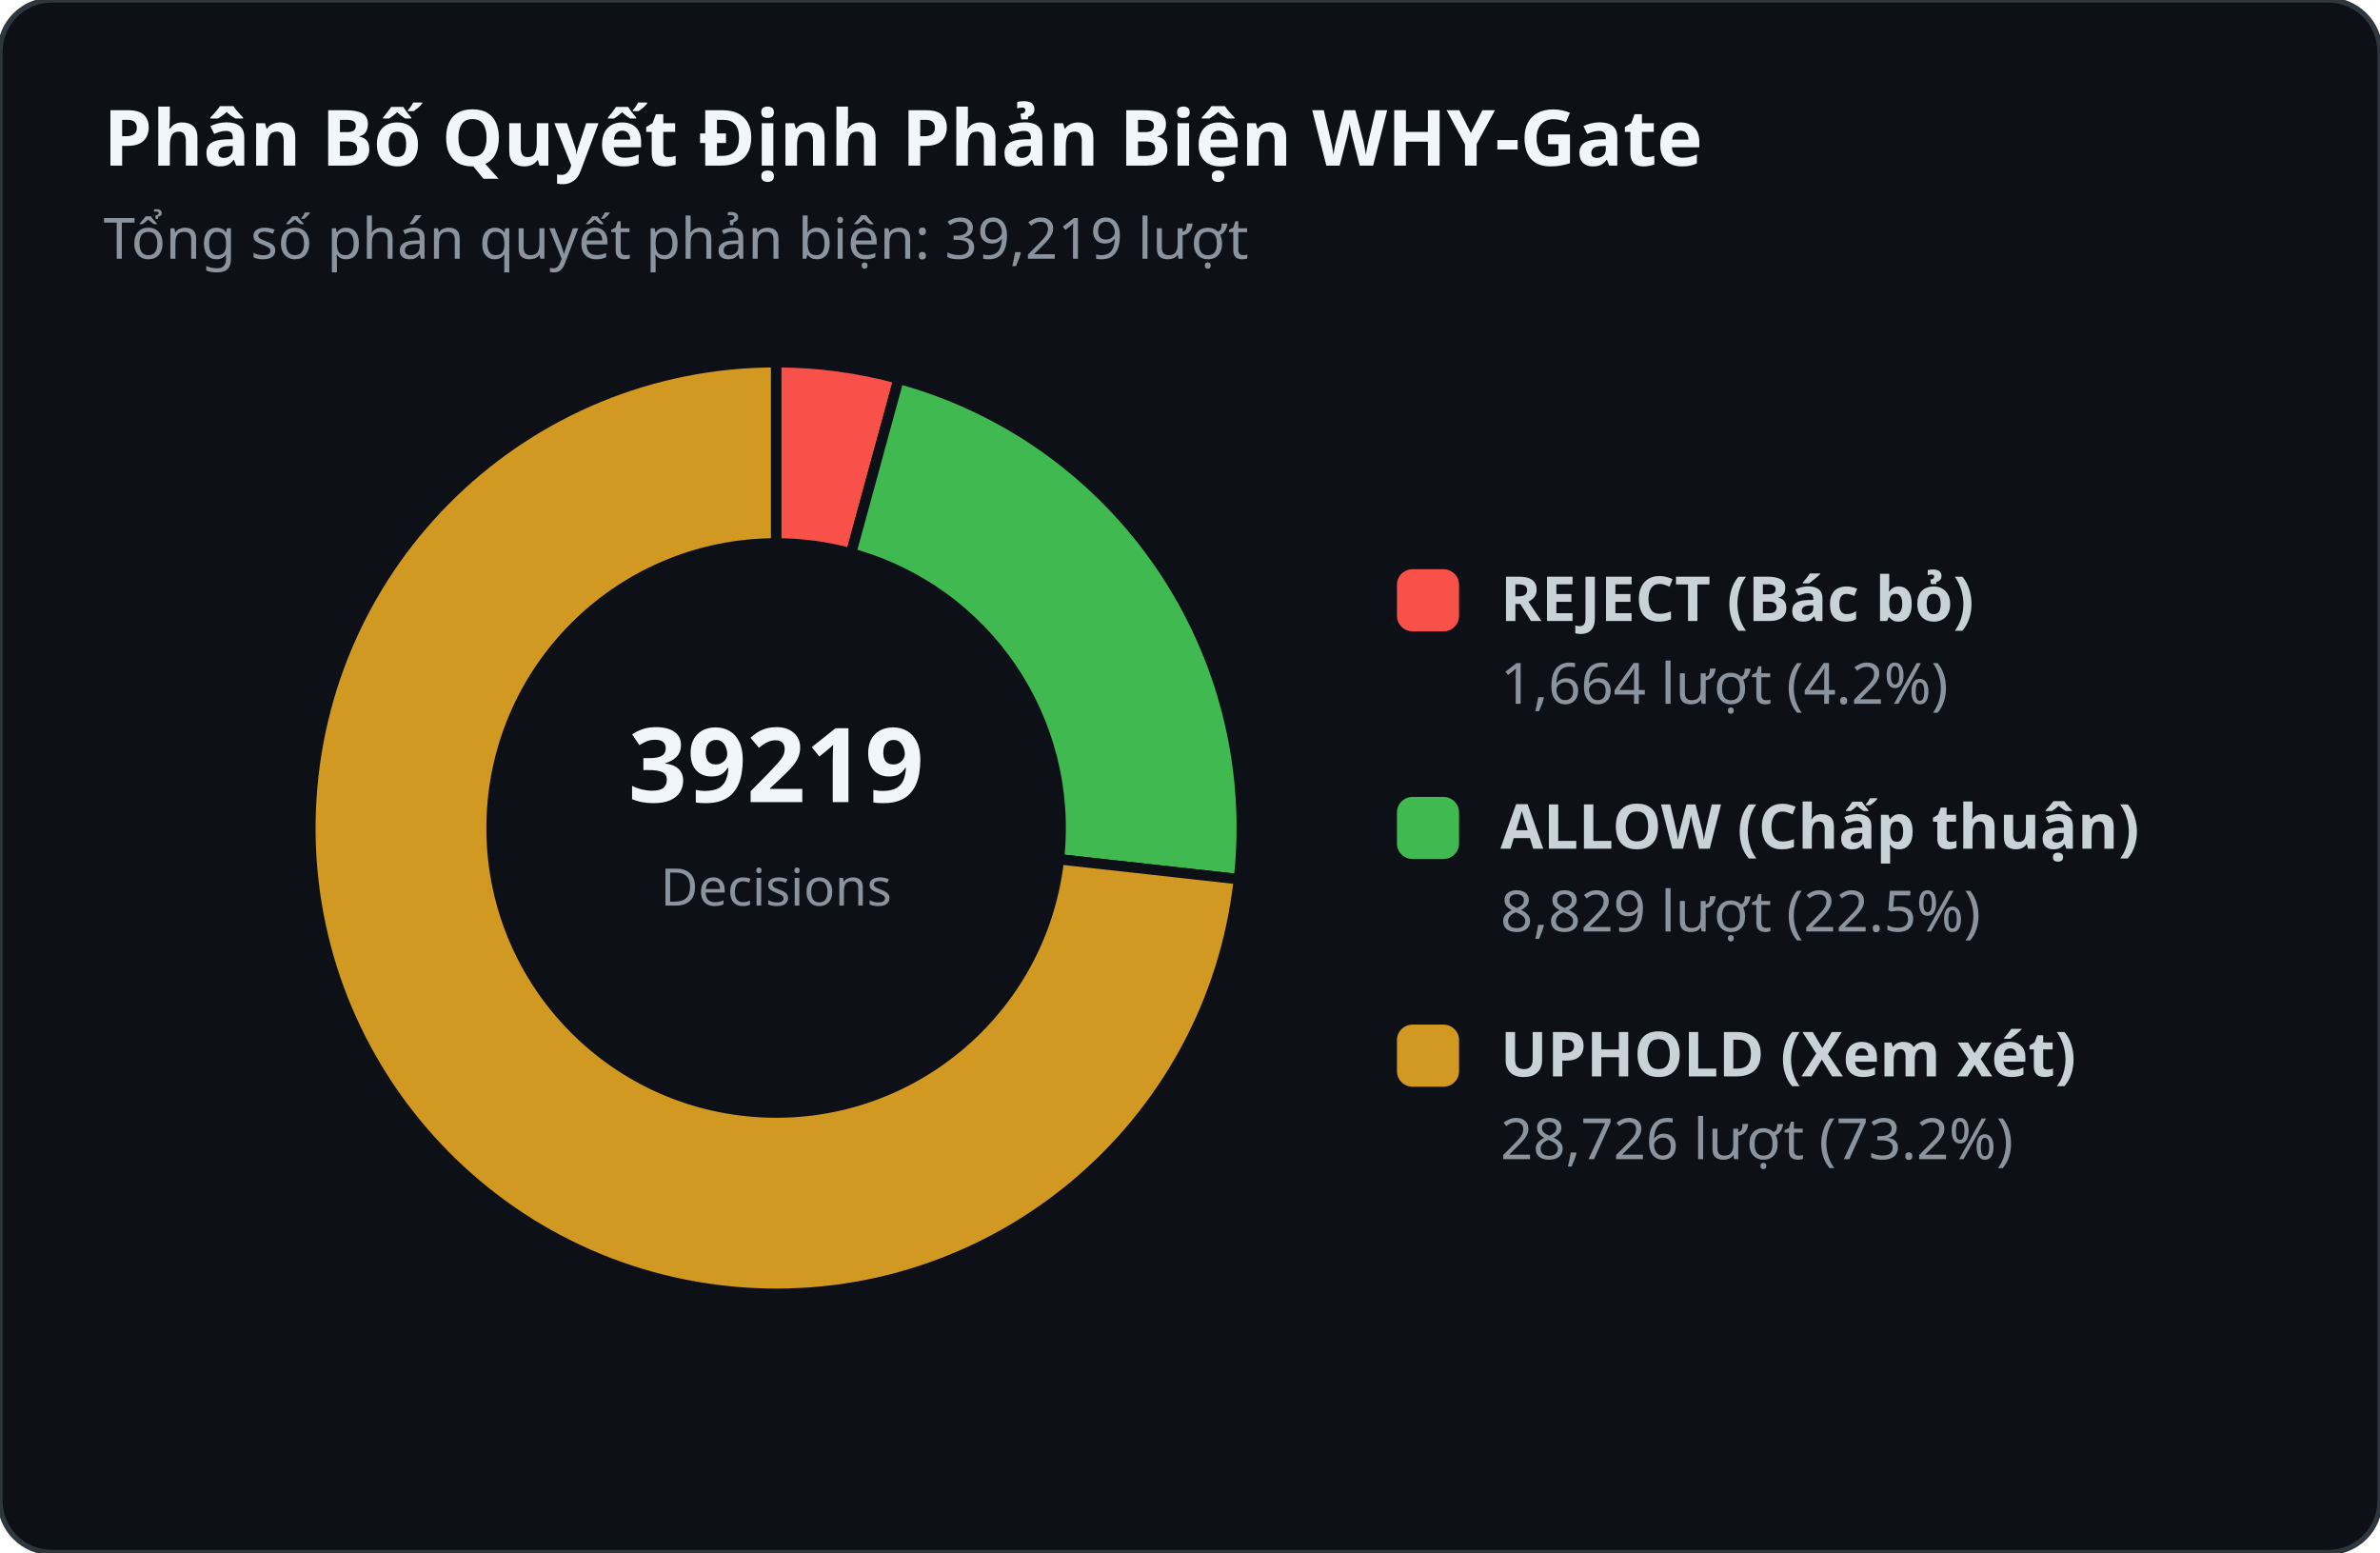
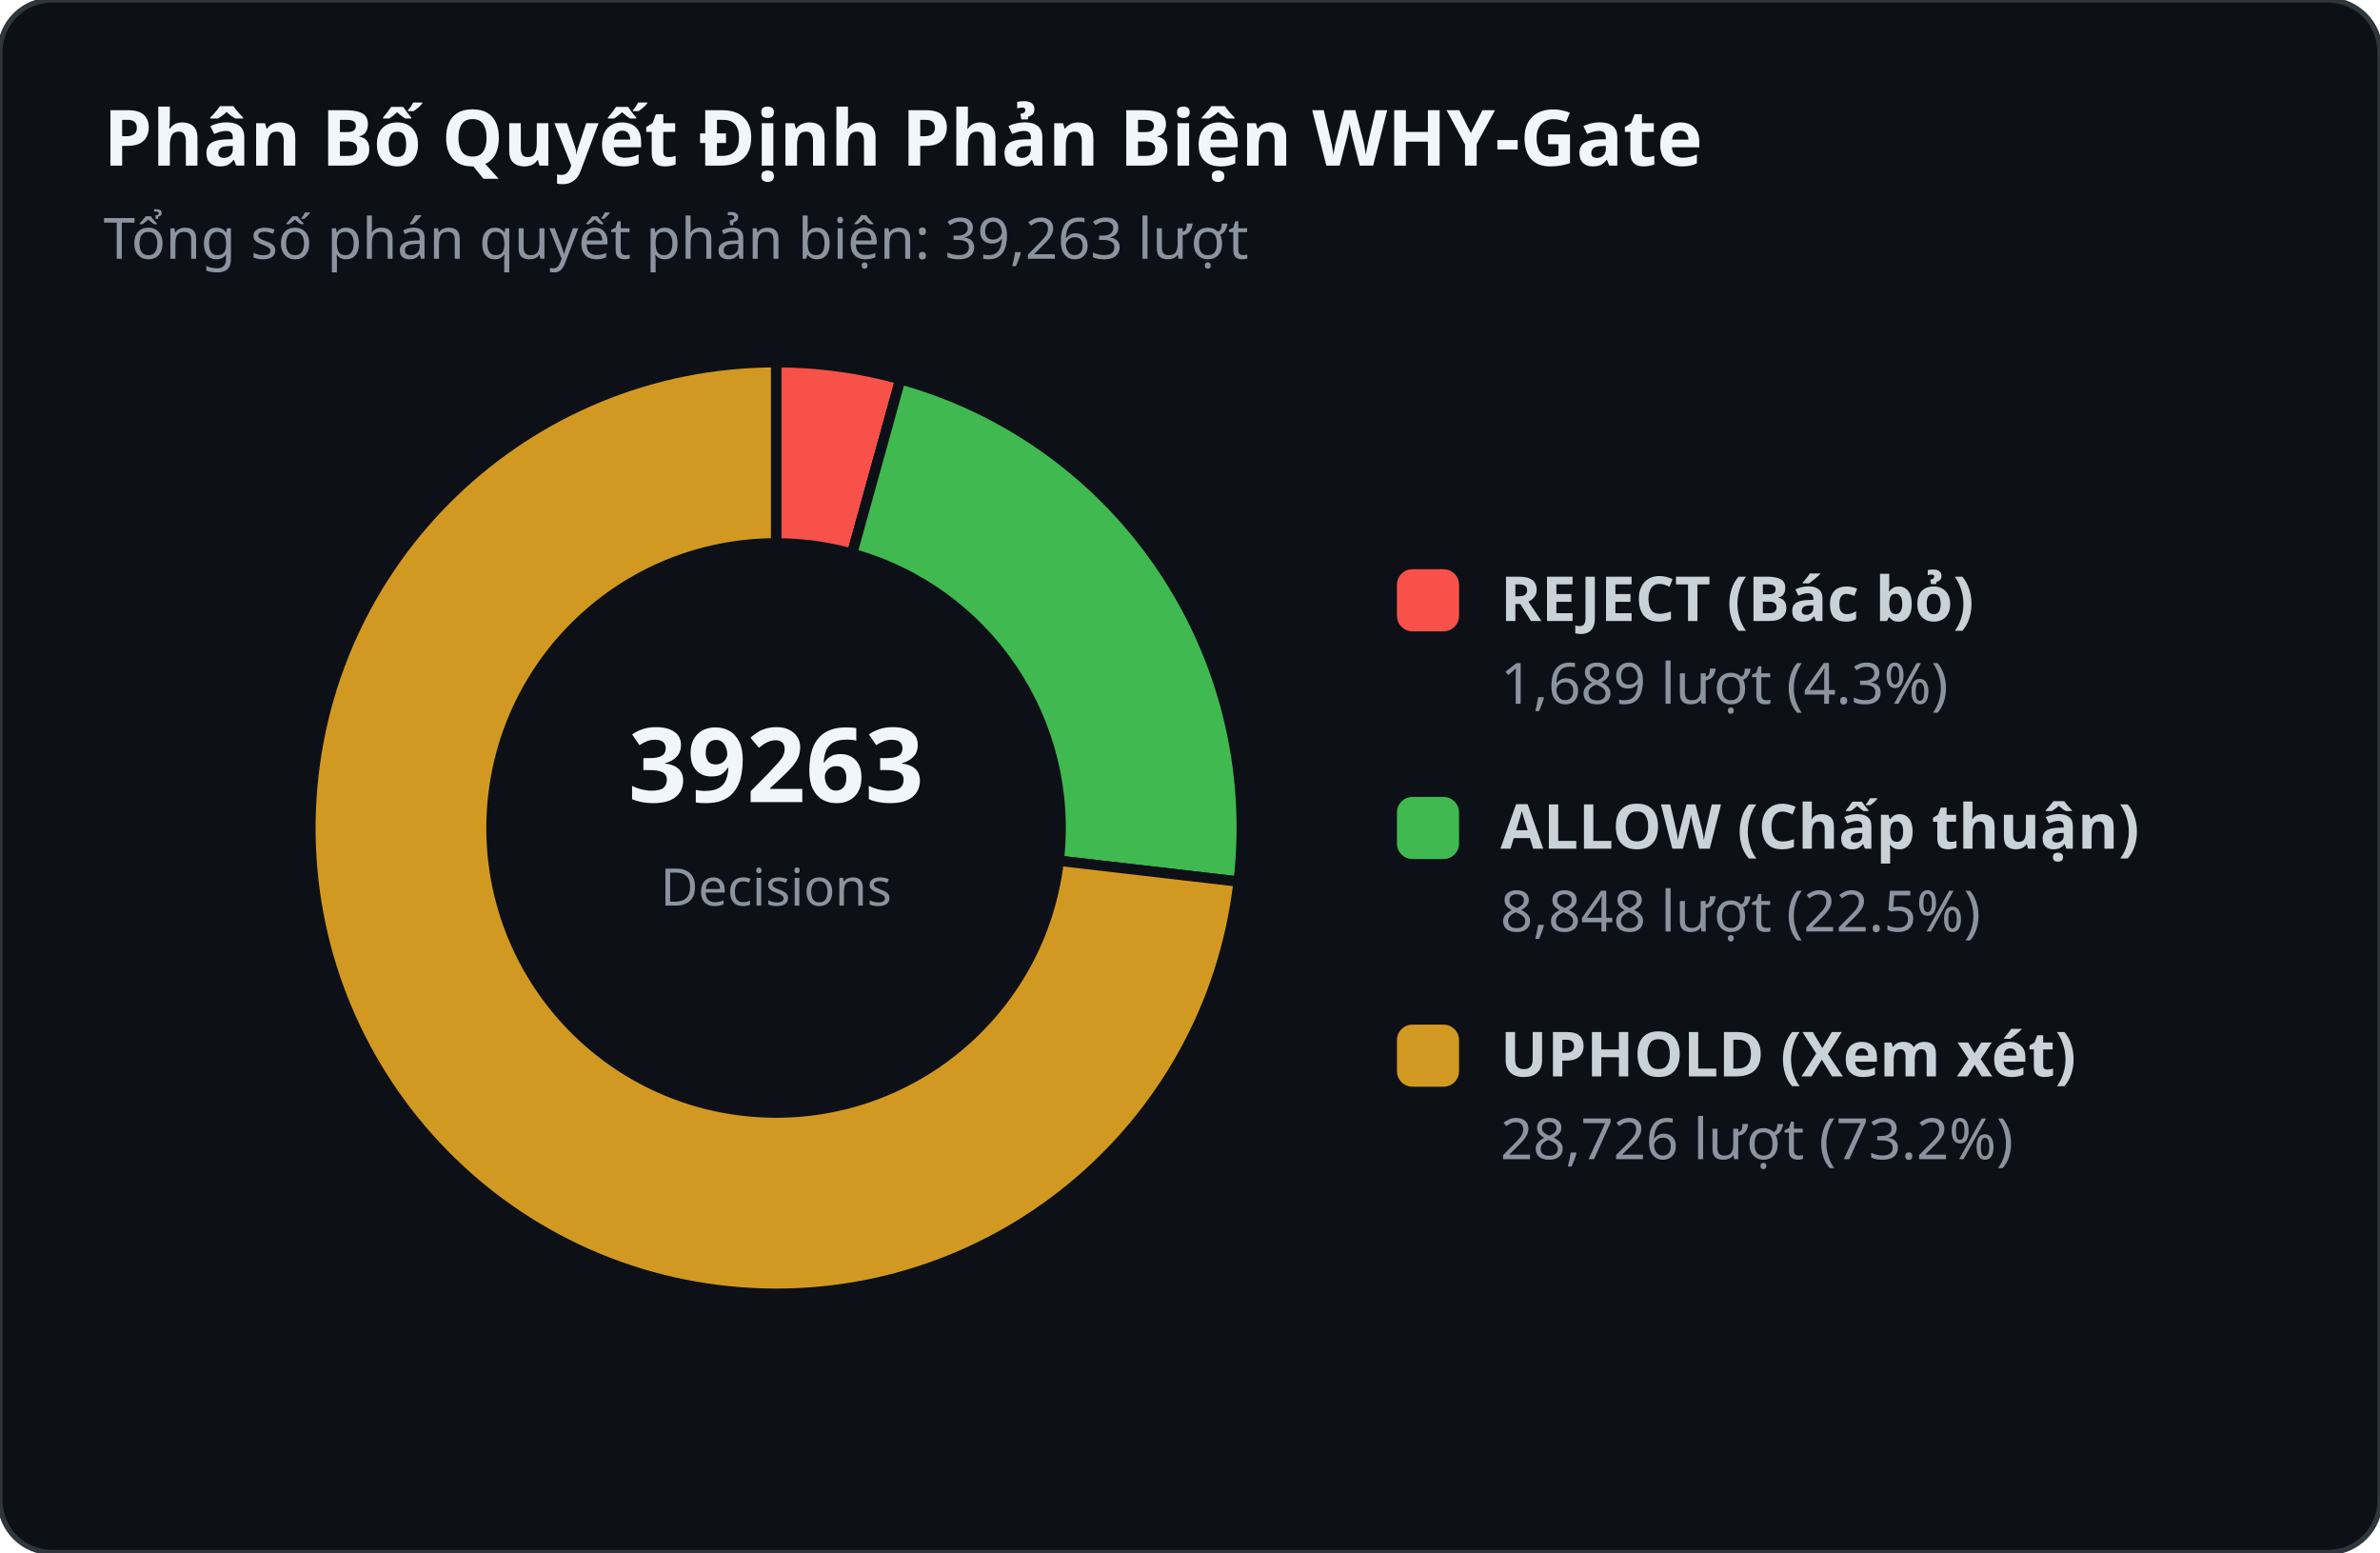
<svg xmlns="http://www.w3.org/2000/svg" width="460" height="300" viewBox="0 0 460 300">
  <rect width="460" height="300" rx="10" fill="#0d1117" stroke="#30363d" stroke-width="1" />
  <text x="20" y="32" font-family="sans-serif" font-size="15" font-weight="600" fill="#f0f6fc">Phân Bố Quyết Định Phản Biện WHY-Gate</text>
-   <text x="20" y="50" font-family="sans-serif" font-size="11" fill="#8b949e">Tổng số phán quyết phản biện: 39,219 lượt</text>
+   <text x="20" y="50" font-family="sans-serif" font-size="11" fill="#8b949e">Tổng số phán quyết phản biện: 39,263 lượt</text>
  <circle cx="150" cy="160" r="90" fill="none" stroke="#30363d" stroke-width="1" />
-   <path d="M 150.00 70.00 A 90 90 0 0 1 173.71 73.18 L 164.49 106.94 A 55 55 0 0 0 150.00 105.00 Z" fill="#f85149" stroke="#0d1117" stroke-width="2" />
-   <path d="M 173.71 73.18 A 90 90 0 0 1 239.45 169.90 L 204.67 166.05 A 55 55 0 0 0 164.49 106.94 Z" fill="#3fb950" stroke="#0d1117" stroke-width="2" />
-   <path d="M 239.45 169.90 A 90 90 0 1 1 150.00 70.00 L 150.00 105.00 A 55 55 0 1 0 204.67 166.05 Z" fill="#d29922" stroke="#0d1117" stroke-width="2" />
-   <text x="150" y="155" text-anchor="middle" font-family="sans-serif" font-size="20" font-weight="700" fill="#f0f6fc">39219</text>
+   <path d="M 150.00 70.00 A 90 90 0 0 1 174.03 73.27 L 164.69 107.00 A 55 55 0 0 0 150.00 105.00 Z" fill="#f85149" stroke="#0d1117" stroke-width="2" />
+   <path d="M 174.03 73.27 A 90 90 0 0 1 239.40 170.36 L 204.63 166.33 A 55 55 0 0 0 164.69 107.00 Z" fill="#3fb950" stroke="#0d1117" stroke-width="2" />
+   <path d="M 239.40 170.36 A 90 90 0 1 1 150.00 70.00 L 150.00 105.00 A 55 55 0 1 0 204.63 166.33 Z" fill="#d29922" stroke="#0d1117" stroke-width="2" />
+   <text x="150" y="155" text-anchor="middle" font-family="sans-serif" font-size="20" font-weight="700" fill="#f0f6fc">39263</text>
  <text x="150" y="175" text-anchor="middle" font-family="sans-serif" font-size="10" fill="#8b949e">Decisions</text>
  <rect x="270" y="110" width="12" height="12" rx="3" fill="#f85149" />
  <text x="290" y="120" font-family="sans-serif" font-size="12" font-weight="600" fill="#c9d1d9">REJECT (Bác bỏ)</text>
-   <text x="290" y="136" font-family="sans-serif" font-size="11" fill="#8b949e">1,664 lượt (4.2%)</text>
+   <text x="290" y="136" font-family="sans-serif" font-size="11" fill="#8b949e">1,689 lượt (4.3%)</text>
  <rect x="270" y="154" width="12" height="12" rx="3" fill="#3fb950" />
  <text x="290" y="164" font-family="sans-serif" font-size="12" font-weight="600" fill="#c9d1d9">ALLOW (Chấp thuận)</text>
-   <text x="290" y="180" font-family="sans-serif" font-size="11" fill="#8b949e">8,829 lượt (22.5%)</text>
+   <text x="290" y="180" font-family="sans-serif" font-size="11" fill="#8b949e">8,848 lượt (22.5%)</text>
  <rect x="270" y="198" width="12" height="12" rx="3" fill="#d29922" />
  <text x="290" y="208" font-family="sans-serif" font-size="12" font-weight="600" fill="#c9d1d9">UPHOLD (Xem xét)</text>
  <text x="290" y="224" font-family="sans-serif" font-size="11" fill="#8b949e">28,726 lượt (73.2%)</text>
</svg>
